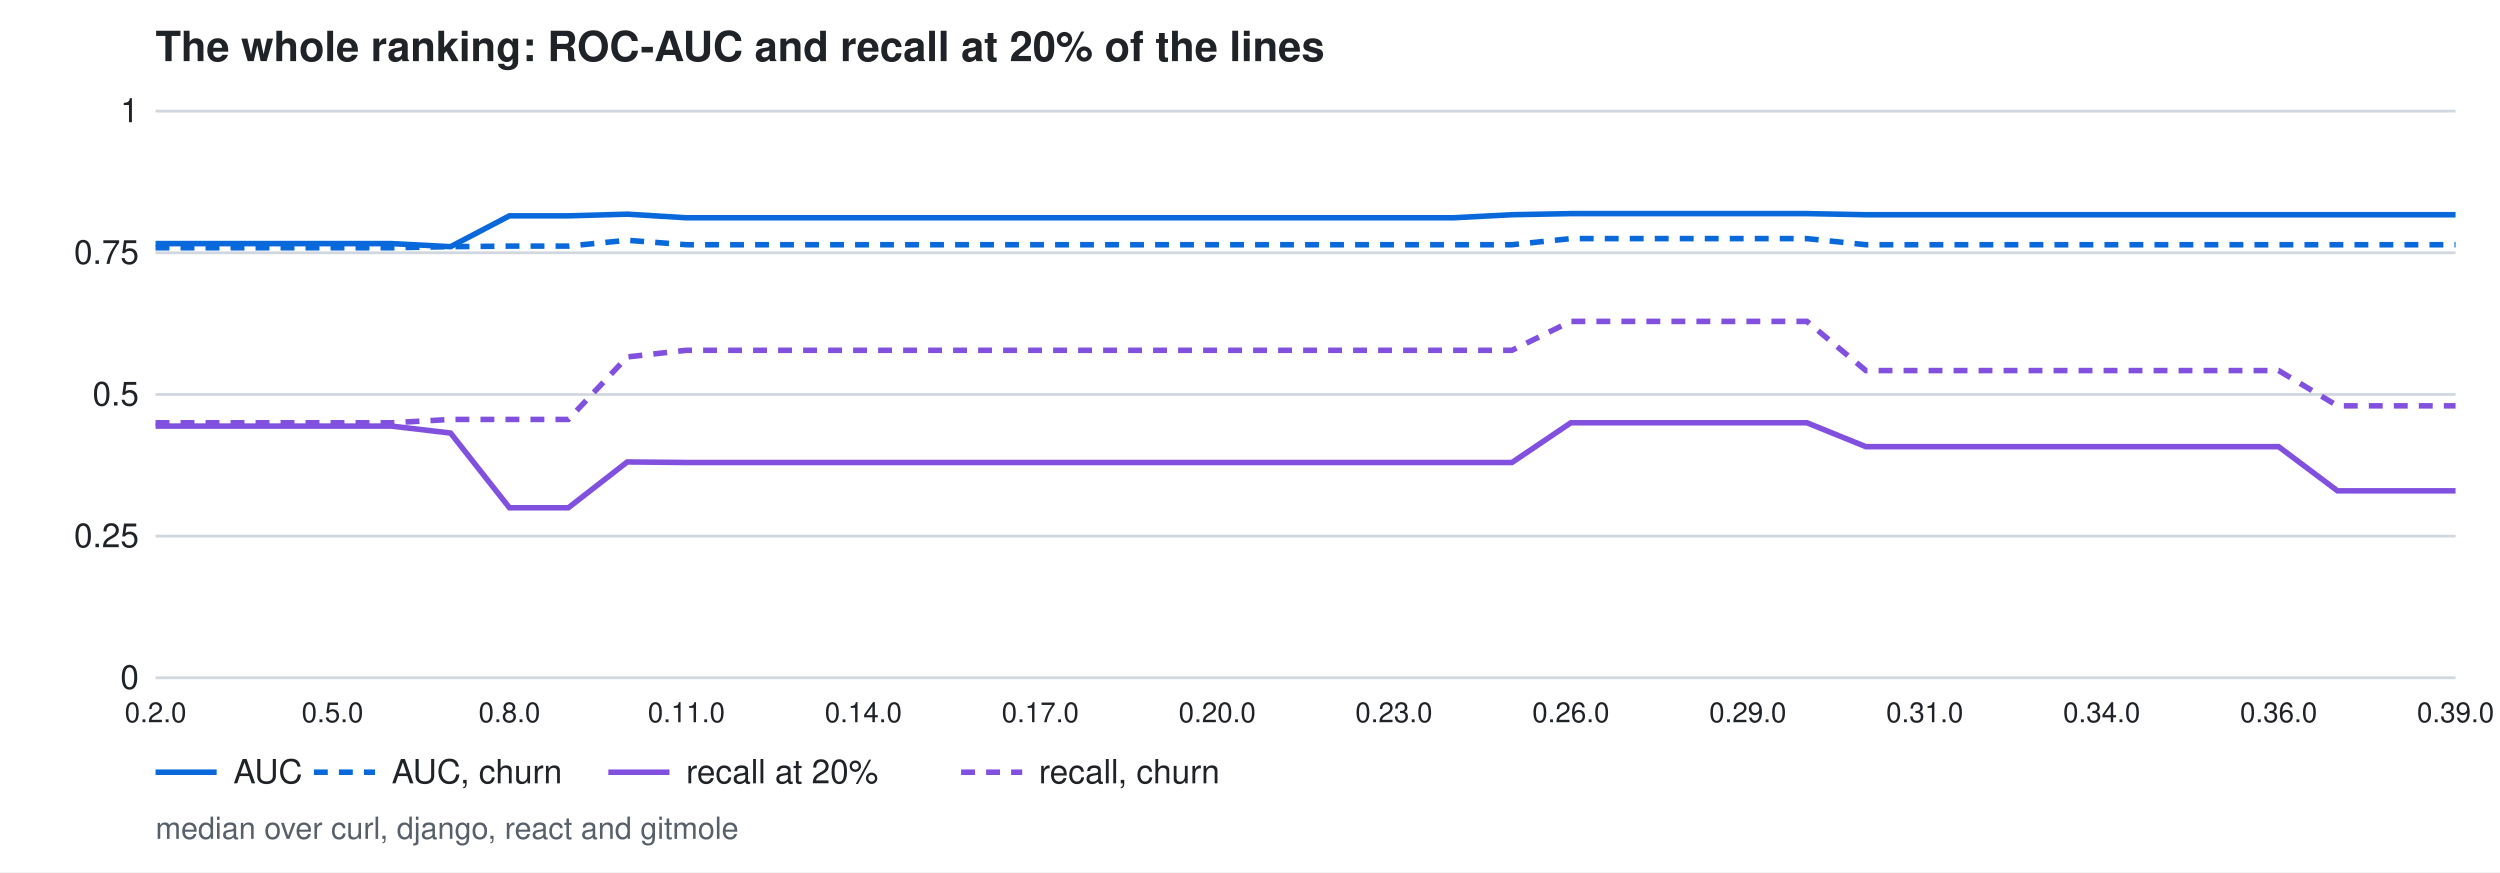
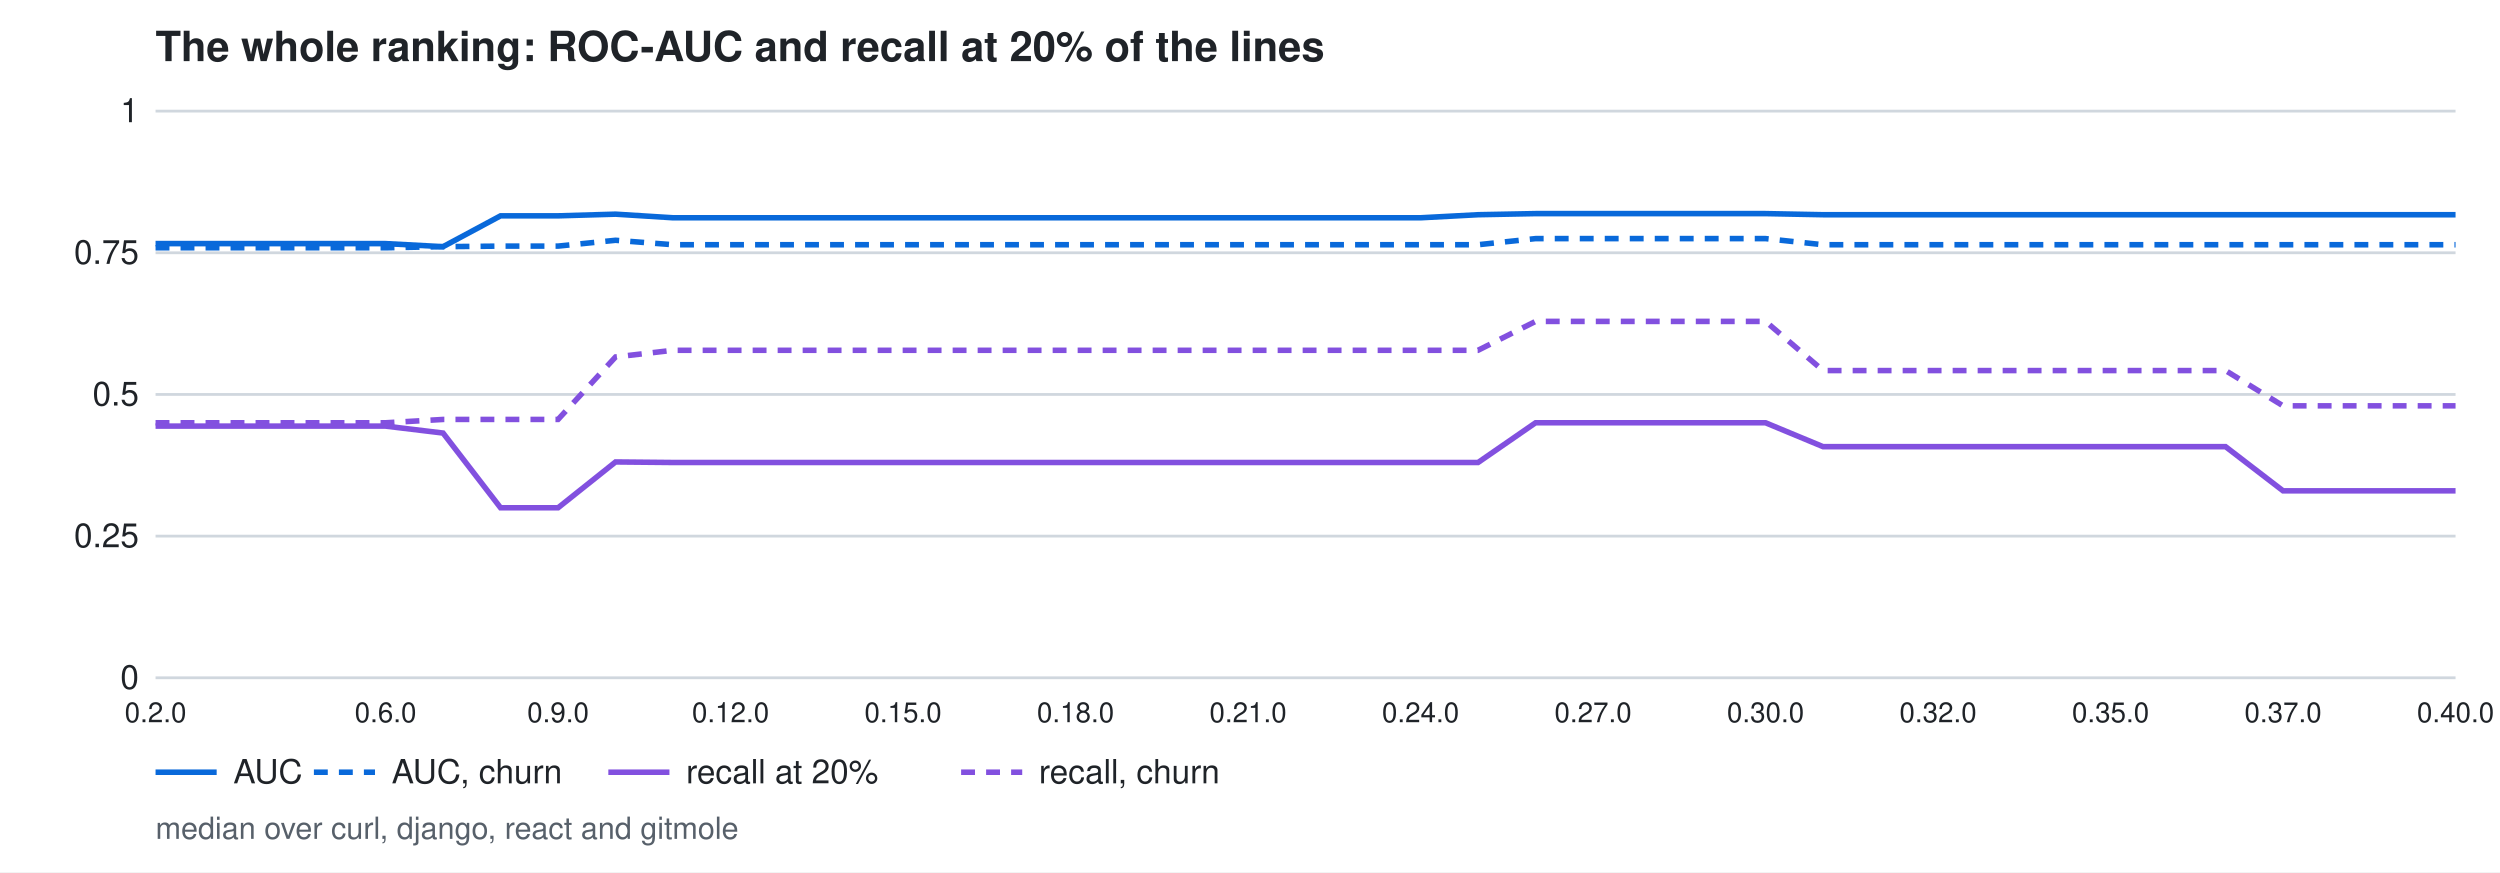
<svg xmlns="http://www.w3.org/2000/svg" width="900" height="314" viewBox="0 0 900 314" font-family="-apple-system,Segoe UI,Helvetica,Arial,sans-serif" font-size="12">
  <rect width="900" height="314" fill="#ffffff" />
  <text x="56" y="22" font-size="15" font-weight="600" fill="#1f2328">The whole ranking: ROC-AUC and recall at 20% of the lines</text>
  <line x1="56" y1="244.0" x2="884" y2="244.0" stroke="#d0d7de" stroke-width="1" />
  <text x="50" y="248.0" text-anchor="end" fill="#1f2328">0</text>
  <line x1="56" y1="193.0" x2="884" y2="193.0" stroke="#d0d7de" stroke-width="1" />
  <text x="50" y="197.0" text-anchor="end" fill="#1f2328">0.25</text>
  <line x1="56" y1="142.0" x2="884" y2="142.0" stroke="#d0d7de" stroke-width="1" />
  <text x="50" y="146.0" text-anchor="end" fill="#1f2328">0.5</text>
  <line x1="56" y1="91.0" x2="884" y2="91.0" stroke="#d0d7de" stroke-width="1" />
  <text x="50" y="95.0" text-anchor="end" fill="#1f2328">0.75</text>
  <line x1="56" y1="40.0" x2="884" y2="40.0" stroke="#d0d7de" stroke-width="1" />
  <text x="50" y="44.0" text-anchor="end" fill="#1f2328">1</text>
  <text x="56.0" y="260" text-anchor="middle" fill="#1f2328" font-size="10">0.2.0</text>
-   <text x="119.7" y="260" text-anchor="middle" fill="#1f2328" font-size="10">0.5.0</text>
-   <text x="183.4" y="260" text-anchor="middle" fill="#1f2328" font-size="10">0.8.0</text>
-   <text x="247.1" y="260" text-anchor="middle" fill="#1f2328" font-size="10">0.11.0</text>
-   <text x="310.8" y="260" text-anchor="middle" fill="#1f2328" font-size="10">0.14.0</text>
-   <text x="374.5" y="260" text-anchor="middle" fill="#1f2328" font-size="10">0.17.0</text>
-   <text x="438.2" y="260" text-anchor="middle" fill="#1f2328" font-size="10">0.20.0</text>
-   <text x="501.8" y="260" text-anchor="middle" fill="#1f2328" font-size="10">0.23.0</text>
-   <text x="565.5" y="260" text-anchor="middle" fill="#1f2328" font-size="10">0.26.0</text>
-   <text x="629.2" y="260" text-anchor="middle" fill="#1f2328" font-size="10">0.29.0</text>
-   <text x="692.9" y="260" text-anchor="middle" fill="#1f2328" font-size="10">0.31.0</text>
-   <text x="756.6" y="260" text-anchor="middle" fill="#1f2328" font-size="10">0.34.0</text>
-   <text x="820.3" y="260" text-anchor="middle" fill="#1f2328" font-size="10">0.36.0</text>
-   <text x="884.0" y="260" text-anchor="middle" fill="#1f2328" font-size="10">0.39.0</text>
-   <polyline points="56.0,87.7 77.2,87.7 98.5,87.7 119.7,87.7 140.9,87.7 162.2,88.8 183.4,77.7 204.6,77.7 225.8,77.1 247.1,78.4 268.3,78.4 289.5,78.4 310.8,78.4 332.0,78.4 353.2,78.4 374.5,78.4 395.7,78.4 416.9,78.4 438.2,78.4 459.4,78.4 480.6,78.4 501.8,78.4 523.1,78.4 544.3,77.3 565.5,76.9 586.8,76.9 608.0,76.9 629.2,76.9 650.5,76.9 671.7,77.3 692.9,77.3 714.2,77.3 735.4,77.3 756.6,77.3 777.8,77.3 799.1,77.3 820.3,77.3 841.5,77.3 862.8,77.3 884.0,77.3" fill="none" stroke="#0969da" stroke-width="2" />
-   <polyline points="56.0,89.2 77.2,89.2 98.5,89.2 119.7,89.2 140.9,89.2 162.2,88.8 183.4,88.6 204.6,88.6 225.8,86.5 247.1,88.1 268.3,88.1 289.5,88.1 310.8,88.1 332.0,88.1 353.2,88.1 374.5,88.1 395.7,88.1 416.9,88.1 438.2,88.1 459.4,88.1 480.6,88.1 501.8,88.1 523.1,88.1 544.3,88.1 565.5,85.9 586.8,85.9 608.0,85.9 629.2,85.9 650.5,85.9 671.7,88.1 692.9,88.1 714.2,88.1 735.4,88.1 756.6,88.1 777.8,88.1 799.1,88.1 820.3,88.1 841.5,88.1 862.8,88.1 884.0,88.1" fill="none" stroke="#0969da" stroke-width="2" stroke-dasharray="5 4" />
-   <polyline points="56.0,153.4 77.2,153.4 98.5,153.4 119.7,153.4 140.9,153.4 162.2,155.9 183.4,182.8 204.6,182.8 225.8,166.3 247.1,166.5 268.3,166.5 289.5,166.5 310.8,166.5 332.0,166.5 353.2,166.5 374.5,166.5 395.7,166.5 416.9,166.5 438.2,166.5 459.4,166.5 480.6,166.5 501.8,166.5 523.1,166.5 544.3,166.5 565.5,152.2 586.8,152.2 608.0,152.2 629.2,152.2 650.5,152.2 671.7,160.8 692.9,160.8 714.2,160.8 735.4,160.8 756.6,160.8 777.8,160.8 799.1,160.8 820.3,160.8 841.5,176.7 862.8,176.7 884.0,176.7" fill="none" stroke="#8250df" stroke-width="2" />
-   <polyline points="56.0,152.2 77.2,152.2 98.5,152.2 119.7,152.2 140.9,152.2 162.2,151.0 183.4,151.0 204.6,151.0 225.8,128.5 247.1,126.1 268.3,126.1 289.5,126.1 310.8,126.1 332.0,126.1 353.2,126.1 374.5,126.1 395.7,126.1 416.9,126.1 438.2,126.1 459.4,126.1 480.6,126.1 501.8,126.1 523.1,126.1 544.3,126.1 565.5,115.7 586.8,115.7 608.0,115.7 629.2,115.7 650.5,115.7 671.7,133.4 692.9,133.4 714.2,133.4 735.4,133.4 756.6,133.4 777.8,133.4 799.1,133.4 820.3,133.4 841.5,146.1 862.8,146.1 884.0,146.1" fill="none" stroke="#8250df" stroke-width="2" stroke-dasharray="5 4" />
+   <text x="138.8" y="260" text-anchor="middle" fill="#1f2328" font-size="10">0.6.0</text>
+   <text x="200.9" y="260" text-anchor="middle" fill="#1f2328" font-size="10">0.9.0</text>
+   <text x="263.0" y="260" text-anchor="middle" fill="#1f2328" font-size="10">0.12.0</text>
+   <text x="325.1" y="260" text-anchor="middle" fill="#1f2328" font-size="10">0.15.0</text>
+   <text x="387.2" y="260" text-anchor="middle" fill="#1f2328" font-size="10">0.18.0</text>
+   <text x="449.3" y="260" text-anchor="middle" fill="#1f2328" font-size="10">0.21.0</text>
+   <text x="511.4" y="260" text-anchor="middle" fill="#1f2328" font-size="10">0.24.0</text>
+   <text x="573.5" y="260" text-anchor="middle" fill="#1f2328" font-size="10">0.27.0</text>
+   <text x="635.6" y="260" text-anchor="middle" fill="#1f2328" font-size="10">0.30.0</text>
+   <text x="697.7" y="260" text-anchor="middle" fill="#1f2328" font-size="10">0.32.0</text>
+   <text x="759.8" y="260" text-anchor="middle" fill="#1f2328" font-size="10">0.35.0</text>
+   <text x="821.9" y="260" text-anchor="middle" fill="#1f2328" font-size="10">0.37.0</text>
+   <text x="884.0" y="260" text-anchor="middle" fill="#1f2328" font-size="10">0.40.0</text>
+   <polyline points="56.0,87.7 76.7,87.7 97.4,87.7 118.1,87.7 138.8,87.7 159.5,88.8 180.2,77.7 200.9,77.7 221.6,77.1 242.3,78.4 263.0,78.4 283.7,78.4 304.4,78.4 325.1,78.4 345.8,78.4 366.5,78.4 387.2,78.4 407.9,78.4 428.6,78.4 449.3,78.4 470.0,78.4 490.7,78.4 511.4,78.4 532.1,77.3 552.8,76.9 573.5,76.9 594.2,76.9 614.9,76.9 635.6,76.9 656.3,77.3 677.0,77.3 697.7,77.3 718.4,77.3 739.1,77.3 759.8,77.3 780.5,77.3 801.2,77.3 821.9,77.3 842.6,77.3 863.3,77.3 884.0,77.3" fill="none" stroke="#0969da" stroke-width="2" />
+   <polyline points="56.0,89.2 76.7,89.2 97.4,89.2 118.1,89.2 138.8,89.2 159.5,88.8 180.2,88.6 200.9,88.6 221.6,86.5 242.3,88.1 263.0,88.1 283.7,88.1 304.4,88.1 325.1,88.1 345.8,88.1 366.5,88.1 387.2,88.1 407.9,88.1 428.6,88.1 449.3,88.1 470.0,88.1 490.7,88.1 511.4,88.1 532.1,88.1 552.8,85.9 573.5,85.9 594.2,85.9 614.9,85.9 635.6,85.9 656.3,88.1 677.0,88.1 697.7,88.1 718.4,88.1 739.1,88.1 759.8,88.1 780.5,88.1 801.2,88.1 821.9,88.1 842.6,88.1 863.3,88.1 884.0,88.1" fill="none" stroke="#0969da" stroke-width="2" stroke-dasharray="5 4" />
+   <polyline points="56.0,153.4 76.7,153.4 97.4,153.4 118.1,153.4 138.8,153.4 159.5,155.9 180.2,182.8 200.9,182.8 221.6,166.3 242.3,166.5 263.0,166.5 283.7,166.5 304.4,166.5 325.1,166.5 345.8,166.5 366.5,166.5 387.2,166.5 407.9,166.5 428.6,166.5 449.3,166.5 470.0,166.5 490.7,166.5 511.4,166.5 532.1,166.5 552.8,152.2 573.5,152.2 594.2,152.2 614.9,152.2 635.6,152.2 656.3,160.8 677.0,160.8 697.7,160.8 718.4,160.8 739.1,160.8 759.8,160.8 780.5,160.8 801.2,160.8 821.9,176.7 842.6,176.7 863.3,176.7 884.0,176.7" fill="none" stroke="#8250df" stroke-width="2" />
+   <polyline points="56.0,152.2 76.7,152.2 97.4,152.2 118.1,152.2 138.8,152.2 159.5,151.0 180.2,151.0 200.9,151.0 221.6,128.5 242.3,126.1 263.0,126.1 283.7,126.1 304.4,126.1 325.1,126.1 345.8,126.1 366.5,126.1 387.2,126.1 407.9,126.1 428.6,126.1 449.3,126.1 470.0,126.1 490.7,126.1 511.4,126.1 532.1,126.1 552.8,115.7 573.5,115.7 594.2,115.7 614.9,115.7 635.6,115.7 656.3,133.4 677.0,133.4 697.7,133.4 718.4,133.4 739.1,133.4 759.8,133.4 780.5,133.4 801.2,133.4 821.9,146.1 842.6,146.1 863.3,146.1 884.0,146.1" fill="none" stroke="#8250df" stroke-width="2" stroke-dasharray="5 4" />
  <line x1="56" y1="278" x2="78" y2="278" stroke="#0969da" stroke-width="2" />
  <text x="84" y="282" fill="#1f2328">AUC</text>
  <line x1="113" y1="278" x2="135" y2="278" stroke="#0969da" stroke-width="2" stroke-dasharray="5 4" />
  <text x="141" y="282" fill="#1f2328">AUC, churn</text>
  <line x1="219" y1="278" x2="241" y2="278" stroke="#8250df" stroke-width="2" />
  <text x="247" y="282" fill="#1f2328">recall at 20%</text>
  <line x1="346" y1="278" x2="368" y2="278" stroke="#8250df" stroke-width="2" stroke-dasharray="5 4" />
  <text x="374" y="282" fill="#1f2328">recall, churn</text>
  <text x="56" y="302" fill="#57606a" font-size="11">median over curl, django, react and gitmole</text>
</svg>
